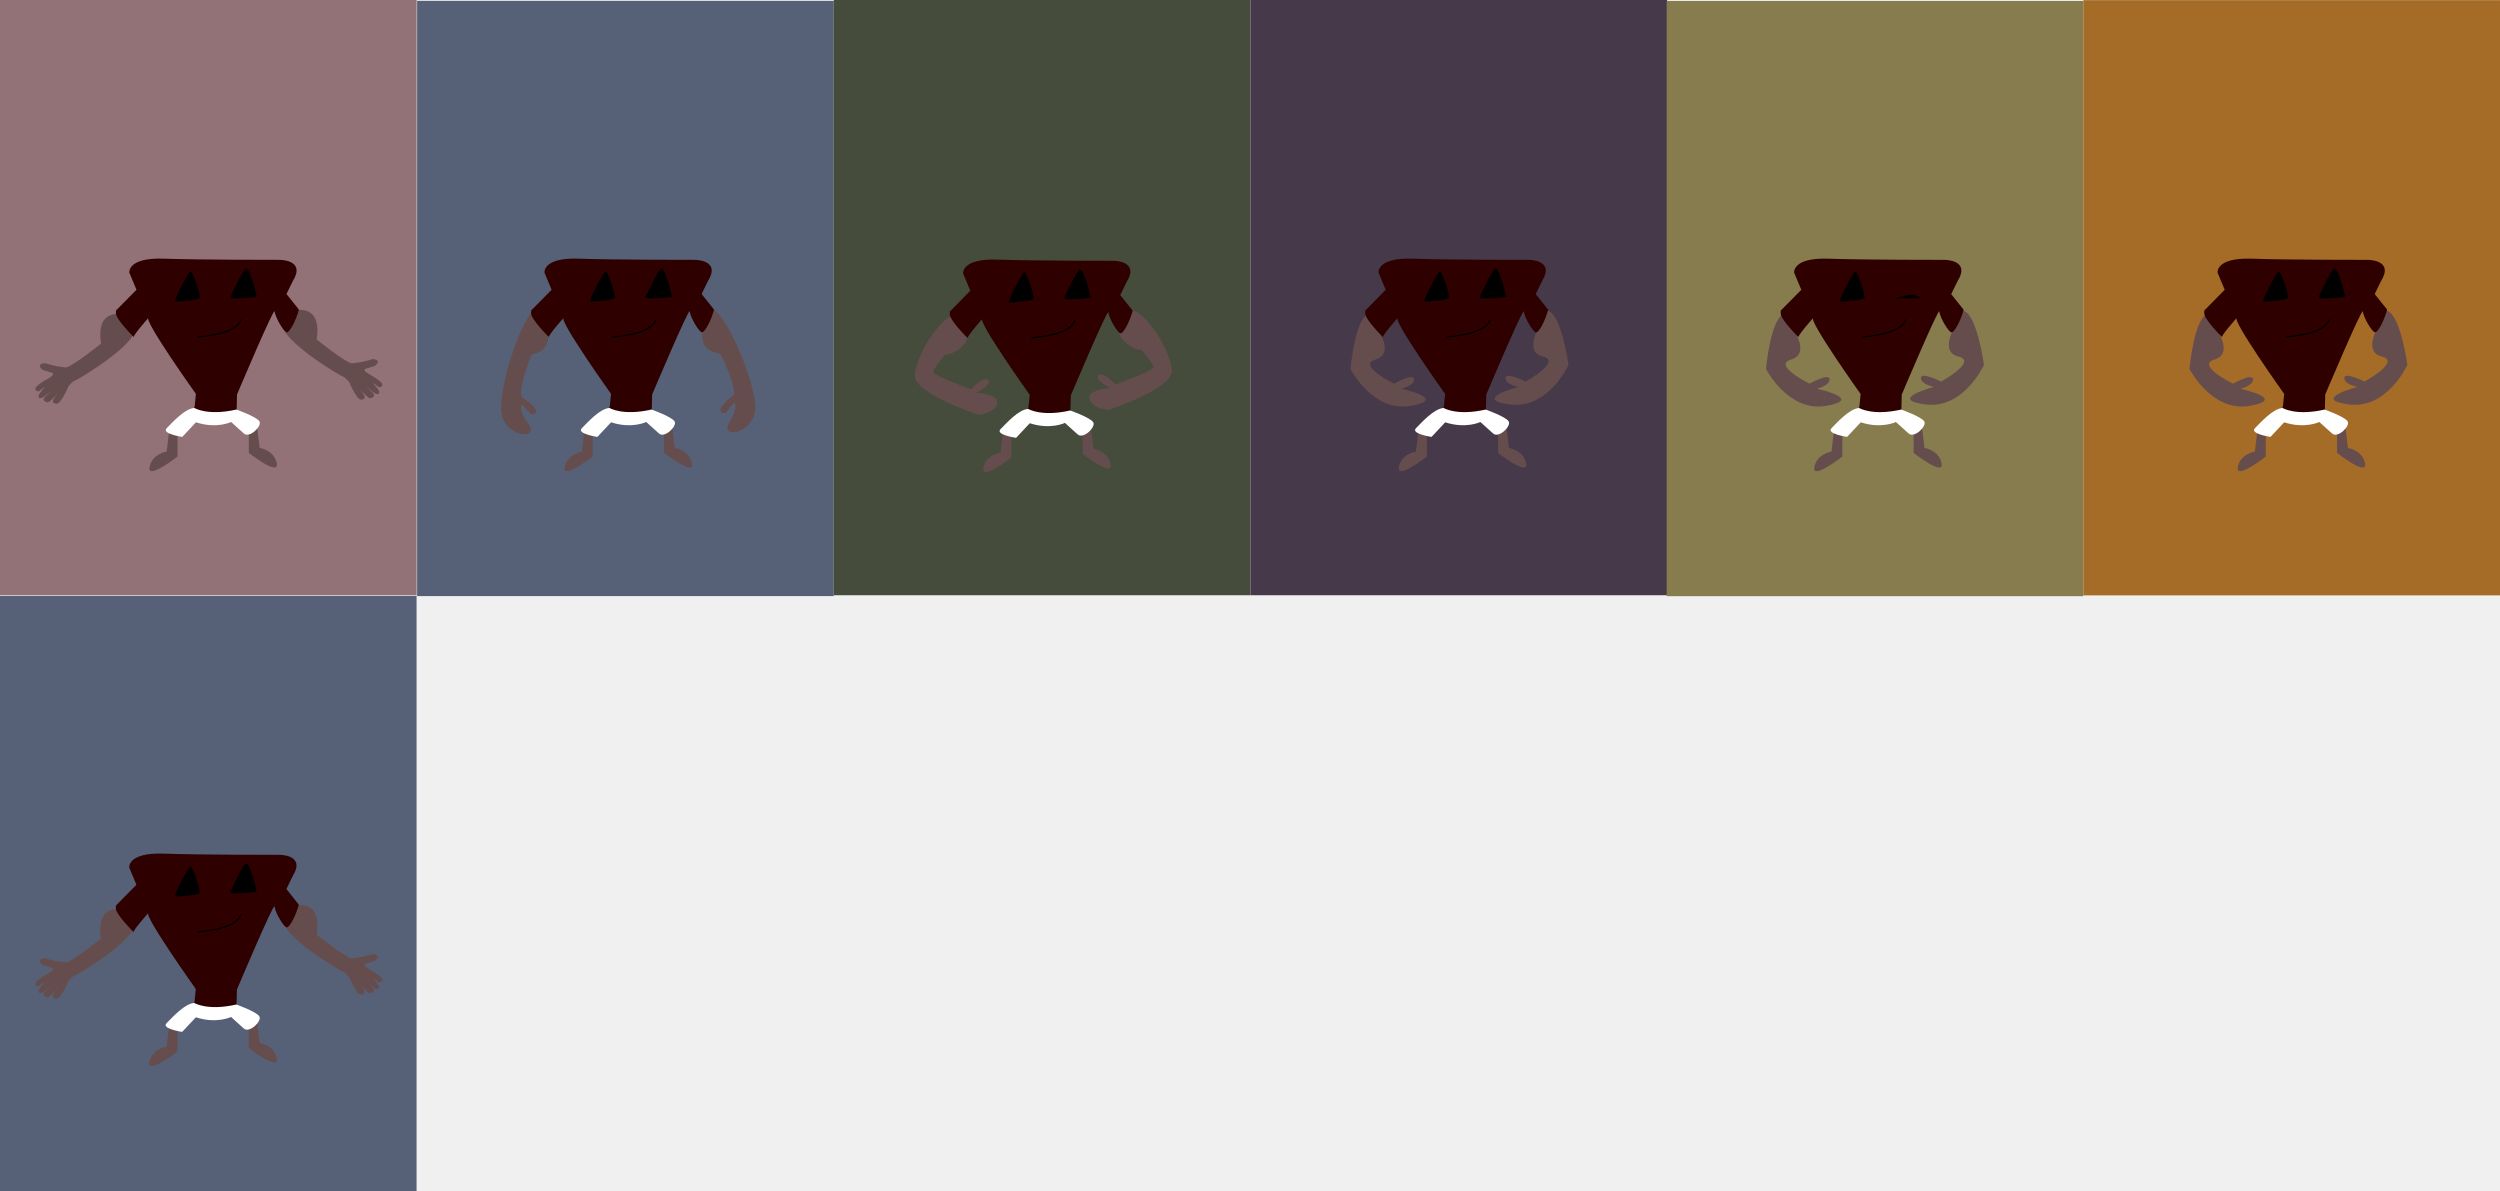
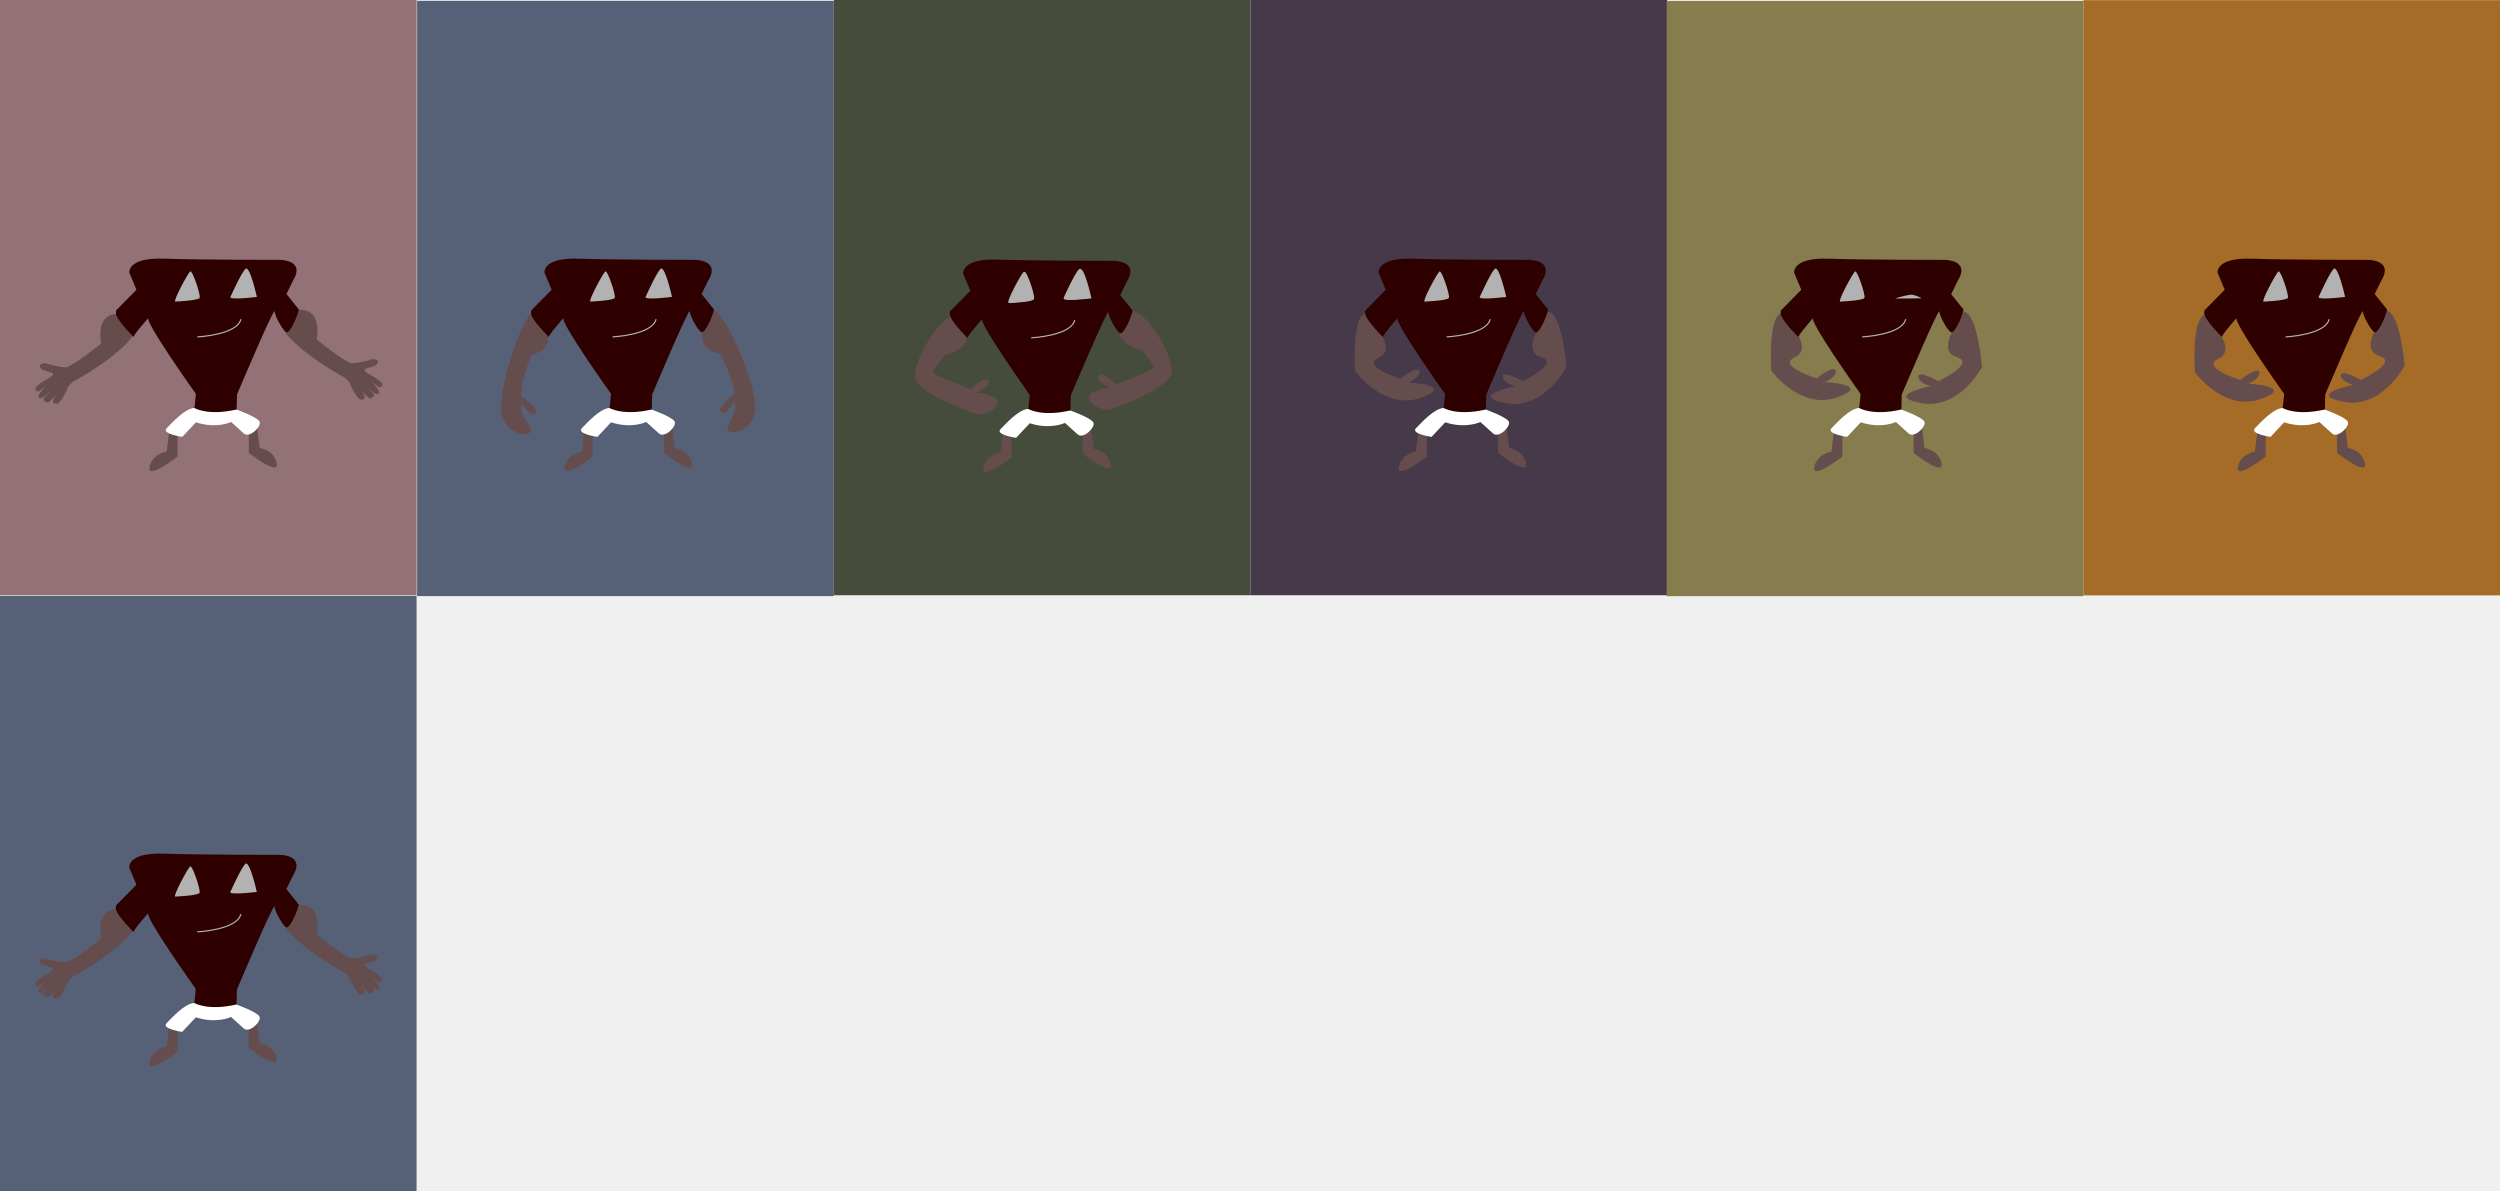
<svg xmlns="http://www.w3.org/2000/svg" viewBox="0 0 2100 1000">
  <defs>
    <style>
      .cls-1 {
        fill: #937277;
      }

      .cls-2 {
        fill: #664d4d;
      }

      .cls-3 {
        fill: #2e0100;
      }

-       .cls-4 {
+       .cls-4, .cls-9 {
+         fill: #b2b2b2;
+       }
+ 
+       .cls-5 {
        fill: none;
-         stroke: #000;
+       }
+ 
+       .cls-5, .cls-9 {
+         stroke: #b2b2b2;
        stroke-miterlimit: 10;
      }

-       .cls-5 {
+       .cls-6 {
        fill: #fff;
      }

-       .cls-6 {
+       .cls-7 {
        fill: #566177;
      }

-       .cls-7 {
+       .cls-8 {
        fill: #454c3b;
      }

-       .cls-8 {
+       .cls-10 {
        fill: #463949;
      }

-       .cls-9 {
+       .cls-11 {
        fill: #877c4e;
      }

-       .cls-10 {
+       .cls-12 {
        fill: #a56c28;
      }
    </style>
  </defs>
  <g id="Layer_1" data-name="Layer 1">
    <rect class="cls-1" width="350" height="500" />
+     <path class="cls-2" d="M104.11,264.44s-24-7.2-19.25,24.16c0,0-21.68,17.55-29,20,0,0-6.66,0-18-3.53,0,0-8.43.3-2,5.69l7.65,2.35s4.21.88-3.53,5.09-9.8,7.06-9.8,7.06-2.06,3.23,2.45,3.53c13.83-11.06-6.6,5.74,1.76,5.68,2.33-.53,6.11-4,9.41-6.47l-6.08,5.39s-1.47,1.57-1.07,2.55A4.06,4.06,0,0,0,40.08,338c1.76.19,8.52-7.84,8.52-7.84a45.31,45.31,0,0,0-3.53,4.9,4.14,4.14,0,0,0-.49,2.94,3.56,3.56,0,0,0,4.22.78c2.35-1.27,6.86-9.41,8.62-14.21,0,0,3.53-4.31,5.49-4.8s51-29.46,51-44.23l-9.76-11.09" />
+     <path class="cls-2" d="M246.77,261s24-7.2,19.25,24.16c0,0,21.68,17.55,29,20,0,0,6.67,0,18-3.53,0,0,8.42.3,2,5.68l-7.65,2.36s-4.21.88,3.53,5.09,9.8,7.06,9.8,7.06,2.06,3.23-2.45,3.53c-13.83-11.06,6.6,5.74-1.76,5.68-2.34-.53-6.11-4-9.41-6.47l6.07,5.39s1.47,1.57,1.08,2.55a4.06,4.06,0,0,1-3.43,2.06c-1.76.19-8.52-7.84-8.52-7.84a44.26,44.26,0,0,1,3.52,4.9,4.08,4.08,0,0,1,.49,2.94,3.55,3.55,0,0,1-4.21.78c-2.35-1.27-6.86-9.41-8.62-14.21,0,0-3.53-4.31-5.49-4.8s-51-29.46-51-44.23L246.77,261" />
    <g>
-       <path class="cls-2" d="M104.11,264.44s-24-7.2-19.25,24.16c0,0-21.68,17.55-29,20,0,0-6.66,0-18-3.53,0,0-8.43.3-2,5.69l7.65,2.35s4.21.88-3.53,5.09-9.8,7.06-9.8,7.06-2.06,3.23,2.45,3.53c13.83-11.06-6.6,5.74,1.76,5.68,2.33-.53,6.11-4,9.41-6.47l-6.08,5.39s-1.47,1.57-1.07,2.55A4.06,4.06,0,0,0,40.08,338c1.76.19,8.52-7.84,8.52-7.84a45.31,45.31,0,0,0-3.53,4.9,4.14,4.14,0,0,0-.49,2.94,3.56,3.56,0,0,0,4.22.78c2.35-1.27,6.86-9.41,8.62-14.21,0,0,3.53-4.31,5.49-4.8s51-29.46,51-44.23l-9.76-11.09" />
-       <path class="cls-2" d="M246.77,261s24-7.2,19.25,24.16c0,0,21.68,17.55,29,20,0,0,6.67,0,18-3.53,0,0,8.42.3,2,5.68l-7.65,2.36s-4.21.88,3.53,5.09,9.8,7.06,9.8,7.06,2.06,3.23-2.45,3.53c-13.83-11.06,6.6,5.74-1.76,5.68-2.34-.53-6.11-4-9.41-6.47l6.07,5.39s1.47,1.57,1.08,2.55a4.06,4.06,0,0,1-3.43,2.06c-1.76.19-8.52-7.84-8.52-7.84a44.26,44.26,0,0,1,3.52,4.9,4.08,4.08,0,0,1,.49,2.94,3.55,3.55,0,0,1-4.21.78c-2.35-1.27-6.86-9.41-8.62-14.21,0,0-3.53-4.31-5.49-4.8s-51-29.46-51-44.23L246.77,261" />
-       <g>
-         <path class="cls-3" d="M114.64,243.4l-6-14.37s-1.83-12.81,28.75-11.76,97.47,1,97.47,1,22.48-.26,11,18l-5.23,10.71,10.45,13.07c-2,8-7.57,19.34-10.19,19.07s-9.93-13.06-10.19-17.51-31.62,69.78-31.62,69.78l-.26,11.24c1.38,16.77-41.91,13.63-35.28-1.31l1-10.45s-44.68-62.72-39.72-64c0,0-14.63,16.46-12.28,16.46,0,0-15.42-15.15-15.16-20.38s0-2.09,0-2.09Z" />
-         <path class="cls-2" d="M149.14,365.7v17.77s-25.61,20.12-23.52,8.89S140,379.29,140,379.29l2-16.61Z" />
-         <path class="cls-2" d="M209,362.67v17.77s25.61,20.12,23.51,8.88-14.37-13.06-14.37-13.06l-2-16.62Z" />
-         <path d="M147.31,253.33s19.34-.78,20.38-3.14-6-23.25-7.84-22.21S144.93,253.45,147.31,253.33Z" />
-         <path d="M193.56,249.41s8.89-19.86,12.55-23.52,9.66,23.52,9.66,23.52S192.21,252.37,193.56,249.41Z" />
-         <path class="cls-4" d="M165.79,283s33.45-1.57,36.58-14.9" />
-         <path class="cls-5" d="M163.29,342.7s11,6.86,35.28,1.31c0,0,16.92,6,19.34,9.93s-8.31,14.48-13.06,10.19l-10.72-9.67s-12.15,6-29.53.26L153.1,367s-17.78-2.62-13.06-7.32S155.06,343.22,163.29,342.7Z" />
-       </g>
+       <path class="cls-3" d="M114.64,243.4l-6-14.37s-1.83-12.81,28.75-11.76,97.47,1,97.47,1,22.48-.26,11,18l-5.23,10.71,10.45,13.07c-2,8-7.57,19.34-10.19,19.07s-9.93-13.06-10.19-17.51-31.62,69.78-31.62,69.78l-.26,11.24c1.38,16.77-41.91,13.63-35.28-1.31l1-10.45s-44.68-62.72-39.72-64c0,0-14.63,16.46-12.28,16.46,0,0-15.42-15.15-15.16-20.38s0-2.09,0-2.09Z" />
+       <path class="cls-2" d="M149.14,365.7v17.77s-25.61,20.12-23.52,8.89S140,379.29,140,379.29l2-16.61Z" />
+       <path class="cls-2" d="M209,362.67v17.77s25.61,20.12,23.51,8.88-14.37-13.06-14.37-13.06l-2-16.62Z" />
+       <path class="cls-4" d="M147.31,253.33s19.34-.78,20.38-3.14-6-23.25-7.84-22.21S144.93,253.45,147.31,253.33Z" />
+       <path class="cls-4" d="M193.56,249.41s8.89-19.86,12.55-23.52,9.66,23.52,9.66,23.52S192.21,252.37,193.56,249.41Z" />
+       <path class="cls-5" d="M165.79,283s33.45-1.57,36.58-14.9" />
+       <path class="cls-6" d="M163.29,342.7s11,6.86,35.28,1.31c0,0,16.92,6,19.34,9.93s-8.31,14.48-13.06,10.19l-10.72-9.67s-12.15,6-29.53.26L153.1,367s-17.78-2.62-13.06-7.32S155.06,343.22,163.29,342.7Z" />
    </g>
  </g>
  <g id="Layer_4" data-name="Layer 4">
-     <rect class="cls-6" x="350.38" y="0.72" width="350" height="500" />
+     <rect class="cls-7" x="350.38" y="0.72" width="350" height="500" />
    <path class="cls-2" d="M592,271.1S581.5,294,605,297c0,0,13,25.56,11.5,34.3,0,0-20,15.74-7,15.74l7.12-8.8s4.38,2.59-4.12,16.94,23,8.86,22-14.14S609,261,597.5,259.3Z" />
    <path class="cls-2" d="M457.12,271s12.47,21.87-10.67,27c0,0-10.7,26.6-8.44,35.18,0,0,21.31,13.92,8.36,15.06L438.5,340s-4.13,3,5.6,16.52S422,367.38,420.94,344.38s18.36-82,29.66-84.71Z" />
    <g>
      <path class="cls-3" d="M463.36,243.4l-6-14.37s-1.83-12.81,28.75-11.76,97.47,1,97.47,1,22.47-.26,11,18l-5.23,10.71,10.45,13.07c-2,8-7.58,19.34-10.19,19.07s-9.93-13.06-10.19-17.51-31.62,69.78-31.62,69.78l-.26,11.24c1.38,16.77-41.91,13.63-35.28-1.31l1-10.45s-44.68-62.72-39.72-64c0,0-14.63,16.46-12.28,16.46,0,0-15.42-15.15-15.16-20.38s0-2.09,0-2.09Z" />
      <path class="cls-2" d="M497.86,365.7v17.77s-25.61,20.12-23.52,8.89,14.37-13.07,14.37-13.07l2-16.61Z" />
      <path class="cls-2" d="M557.72,362.67v17.77s25.61,20.12,23.52,8.88-14.37-13.06-14.37-13.06l-2-16.62Z" />
-       <path d="M496,253.33s19.33-.78,20.38-3.14-6-23.25-7.84-22.21S493.65,253.45,496,253.33Z" />
-       <path d="M542.28,249.41s8.89-19.86,12.54-23.52,9.67,23.52,9.67,23.52S540.93,252.37,542.28,249.41Z" />
-       <path class="cls-4" d="M514.51,283s33.45-1.57,36.58-14.9" />
-       <path class="cls-5" d="M512,342.7s11,6.86,35.28,1.31c0,0,16.92,6,19.34,9.93s-8.31,14.48-13.07,10.19l-10.71-9.67s-12.15,6-29.53.26L501.82,367s-17.78-2.62-13.06-7.32S503.78,343.22,512,342.7Z" />
+       <path class="cls-4" d="M496,253.33s19.33-.78,20.38-3.14-6-23.25-7.84-22.21S493.65,253.45,496,253.33Z" />
+       <path class="cls-4" d="M542.28,249.41s8.89-19.86,12.54-23.52,9.67,23.52,9.67,23.52S540.93,252.37,542.28,249.41Z" />
+       <path class="cls-5" d="M514.51,283s33.45-1.57,36.58-14.9" />
+       <path class="cls-6" d="M512,342.7s11,6.86,35.28,1.31c0,0,16.92,6,19.34,9.93s-8.31,14.48-13.07,10.19l-10.71-9.67s-12.15,6-29.53.26L501.82,367s-17.78-2.62-13.06-7.32S503.78,343.22,512,342.7Z" />
    </g>
  </g>
  <g id="Layer_5" data-name="Layer 5">
-     <rect class="cls-7" x="700.38" width="350" height="500" />
+     <rect class="cls-8" x="700.38" width="350" height="500" />
    <path class="cls-2" d="M946,270c-16.43,10.37,6.34,24.87,12.76,23.81,0,0,11.3,12.87,9.91,15.19-2,3.34-31.61,14-31.61,14s-10.71-11.66-14.39-7.66S933,326,933,326a33.1,33.1,0,0,0-14.67,3.34c-7.33,3.66-2,13.66,12.67,15,0,0,54-17.59,53.33-33.13s-20-47.21-33-50.54Z" />
    <path class="cls-2" d="M806.79,274c16.43,10.37-6.33,24.87-12.75,23.81,0,0-11.31,12.87-9.92,15.19,2,3.34,31.61,14,31.61,14s10.71-11.66,14.39-7.66S819.79,330,819.79,330a33.1,33.1,0,0,1,14.67,3.34c7.33,3.66,2,13.66-12.67,15,0,0-54-17.59-53.33-33.13s20-47.21,33-50.54Z" />
    <g>
      <path class="cls-3" d="M815.05,244.19l-6-14.37s-1.83-12.81,28.75-11.76,97.47,1,97.47,1,22.48-.26,11,18L941,247.85l10.46,13.06c-2,8-7.58,19.34-10.2,19.08s-9.93-13.07-10.19-17.51-31.62,69.78-31.62,69.78l-.26,11.23c1.38,16.78-41.91,13.64-35.28-1.3L865,331.73s-44.69-62.72-39.73-64c0,0-14.63,16.46-12.28,16.46,0,0-15.42-15.16-15.15-20.38s0-2.09,0-2.09Z" />
      <path class="cls-2" d="M849.55,366.49v17.77s-25.61,20.12-23.52,8.88,14.37-13.06,14.37-13.06l2-16.62Z" />
      <path class="cls-2" d="M909.42,363.46v17.76s25.61,20.13,23.52,8.89S918.56,377,918.56,377l-2-16.61Z" />
-       <path d="M847.72,254.12s19.34-.79,20.38-3.14-6-23.26-7.84-22.21S845.34,254.24,847.72,254.12Z" />
-       <path d="M894,250.2s8.89-19.86,12.55-23.52,9.67,23.52,9.67,23.52S892.62,253.15,894,250.2Z" />
-       <path class="cls-4" d="M866.2,283.77s33.45-1.57,36.58-14.9" />
-       <path class="cls-5" d="M863.71,343.49s11,6.86,35.28,1.3c0,0,16.92,6,19.33,9.93s-8.3,14.49-13.06,10.19l-10.72-9.67s-12.15,5.95-29.53.27l-11.5,12.28s-17.78-2.63-13.06-7.32S855.47,344,863.71,343.49Z" />
+       <path class="cls-9" d="M847.72,254.12s19.34-.79,20.38-3.14-6-23.26-7.84-22.21S845.34,254.24,847.72,254.12Z" />
+       <path class="cls-9" d="M894,250.2s8.89-19.86,12.55-23.52,9.67,23.52,9.67,23.52S892.62,253.15,894,250.2Z" />
+       <path class="cls-5" d="M866.2,283.77s33.45-1.57,36.58-14.9" />
+       <path class="cls-6" d="M863.71,343.49s11,6.86,35.28,1.3c0,0,16.92,6,19.33,9.93s-8.3,14.49-13.06,10.19l-10.72-9.67s-12.15,5.95-29.53.27l-11.5,12.28s-17.78-2.63-13.06-7.32S855.47,344,863.71,343.49Z" />
    </g>
  </g>
  <g id="Layer_6" data-name="Layer 6">
-     <rect class="cls-8" x="1050.38" width="350" height="500" />
-     <path class="cls-2" d="M1293.5,273.32s-14,22.19,2.5,26.18-14.5,21-14.5,21-17-8.5-17-3,11,7.5,11,7.5-39.67,10.43-7.33,14.72,49.33-33.2,49.33-33.2-6-44.22-18-45.62Z" />
-     <path class="cls-2" d="M1156.9,275.68s15,21.55-1.32,26.28S1171,322.28,1171,322.28s16.6-9.25,16.85-3.75-10.66,8-10.66,8,40.1,8.65,8,14.37-50.77-31-50.77-31,4-44.44,15.94-46.37Z" />
+     <rect class="cls-10" x="1050.38" width="350" height="500" />
+     <path class="cls-2" d="M1293.78,273.78s-15.26,21.35,1,26.29-15.69,20.12-15.69,20.12-16.48-9.47-16.8-4,10.55,8.13,10.55,8.13-40.21,8.11-8.18,14.26,51.18-30.28,51.18-30.28-3.43-44.49-15.33-46.58Z" />
+     <path class="cls-2" d="M1155.1,274.32s18.2,18.91,2.84,26.15,18.44,17.64,18.44,17.64,14.94-11.76,16-6.38-9.26,9.57-9.26,9.57,41,2.21,10.15,12.93-55-22.55-55-22.55-3-44.51,8.42-48.31Z" />
    <g>
      <path class="cls-3" d="M1164,243.42l-6-14.37s-1.83-12.81,28.75-11.76,97.47,1,97.47,1,22.48-.26,11,18L1290,247.08l10.45,13.06c-2,8.05-7.57,19.34-10.19,19.08s-9.93-13.06-10.19-17.51-31.62,69.78-31.62,69.78l-.26,11.23c1.38,16.78-41.91,13.64-35.28-1.3l1-10.46s-44.69-62.72-39.73-64c0,0-14.63,16.46-12.28,16.46,0,0-15.42-15.16-15.16-20.38s0-2.09,0-2.09Z" />
      <path class="cls-2" d="M1198.53,365.72v17.77s-25.61,20.12-23.52,8.88,14.37-13.06,14.37-13.06l2-16.62Z" />
      <path class="cls-2" d="M1258.4,362.69v17.76s25.61,20.13,23.52,8.89-14.38-13.07-14.38-13.07l-2-16.61Z" />
-       <path d="M1196.7,253.35s19.34-.79,20.38-3.14-6-23.26-7.84-22.21S1194.32,253.47,1196.7,253.35Z" />
-       <path d="M1243,249.43s8.89-19.86,12.55-23.52,9.67,23.52,9.67,23.52S1241.6,252.38,1243,249.43Z" />
-       <path class="cls-4" d="M1215.18,283s33.45-1.57,36.58-14.9" />
-       <path class="cls-5" d="M1212.69,342.72s11,6.86,35.27,1.3c0,0,16.93,6,19.34,9.93s-8.3,14.49-13.06,10.19l-10.72-9.66s-12.15,5.94-29.53.26L1202.49,367s-17.78-2.63-13.06-7.32S1204.45,343.24,1212.69,342.72Z" />
+       <path class="cls-4" d="M1196.7,253.35s19.34-.79,20.38-3.14-6-23.26-7.84-22.21S1194.32,253.47,1196.7,253.35Z" />
+       <path class="cls-4" d="M1243,249.43s8.89-19.86,12.55-23.52,9.67,23.52,9.67,23.52S1241.6,252.38,1243,249.43Z" />
+       <path class="cls-5" d="M1215.18,283s33.45-1.57,36.58-14.9" />
+       <path class="cls-6" d="M1212.69,342.72s11,6.86,35.27,1.3c0,0,16.93,6,19.34,9.93s-8.3,14.49-13.06,10.19l-10.72-9.66s-12.15,5.94-29.53.26L1202.49,367s-17.78-2.63-13.06-7.32S1204.45,343.24,1212.69,342.72Z" />
    </g>
  </g>
  <g id="Layer_8" data-name="Layer 8">
-     <rect class="cls-9" x="1400" y="0.79" width="350" height="500" />
-     <path class="cls-2" d="M1642.55,273.32s-14,22.19,2.5,26.18-14.5,21-14.5,21-17-8.5-17-3,11,7.5,11,7.5-39.67,10.43-7.34,14.72,49.34-33.2,49.34-33.2-6-44.22-18-45.62Z" />
-     <path class="cls-2" d="M1506,275.68s15,21.55-1.33,26.28S1520,322.28,1520,322.28s16.61-9.25,16.85-3.75-10.65,8-10.65,8,40.09,8.65,8,14.37-50.77-31-50.77-31,4-44.44,16-46.37Z" />
-     <path class="cls-3" d="M1513.08,243.42l-6-14.37s-1.83-12.81,28.74-11.76,97.48,1,97.48,1,22.47-.26,11,18L1639,247.08l10.45,13.06c-2,8.05-7.58,19.34-10.19,19.08s-9.93-13.06-10.19-17.51-31.62,69.78-31.62,69.78l-.27,11.23c1.39,16.78-41.9,13.64-35.27-1.3l1-10.46s-44.69-62.72-39.72-64c0,0-14.64,16.46-12.28,16.46,0,0-15.42-15.16-15.16-20.38s0-2.09,0-2.09Z" />
-     <path class="cls-2" d="M1547.57,365.72v17.77s-25.61,20.12-23.52,8.88,14.38-13.06,14.38-13.06l2-16.62Z" />
-     <path class="cls-2" d="M1607.44,362.69v17.76s25.61,20.13,23.52,8.89-14.37-13.07-14.37-13.07l-2-16.61Z" />
-     <path d="M1545.74,253.35s19.34-.79,20.39-3.14-6-23.26-7.84-22.21S1543.37,253.47,1545.74,253.35Z" />
-     <path d="M1592,250.57s8.88-2.55,12.54-3,9.67,3,9.67,3S1590.65,251,1592,250.57Z" />
-     <path class="cls-4" d="M1564.22,283s33.45-1.57,36.59-14.9" />
-     <path class="cls-5" d="M1561.73,342.72s11,6.86,35.28,1.3c0,0,16.92,6,19.34,9.93s-8.31,14.49-13.07,10.19l-10.71-9.66s-12.15,5.94-29.53.26L1551.54,367s-17.78-2.63-13.07-7.32S1553.5,343.24,1561.73,342.72Z" />
+     <rect class="cls-11" x="1400" y="0.79" width="350" height="500" />
+     <path class="cls-2" d="M1642.82,273.78s-15.26,21.35,1,26.29-15.69,20.12-15.69,20.12-16.48-9.47-16.79-4,10.54,8.13,10.54,8.13-40.2,8.11-8.17,14.26,51.17-30.28,51.17-30.28-3.43-44.49-15.33-46.58Z" />
+     <path class="cls-2" d="M1504.67,274s18.19,18.91,2.84,26.15S1526,317.76,1526,317.76s14.93-11.76,16-6.37-9.26,9.56-9.26,9.56,41,2.21,10.16,12.94-55-22.56-55-22.56-3.06-44.51,8.41-48.31Z" />
+     <g>
+       <path class="cls-3" d="M1513.08,243.42l-6-14.37s-1.83-12.81,28.74-11.76,97.48,1,97.48,1,22.47-.26,11,18L1639,247.08l10.45,13.06c-2,8.05-7.58,19.34-10.19,19.08s-9.93-13.06-10.19-17.51-31.62,69.78-31.62,69.78l-.27,11.23c1.39,16.78-41.9,13.64-35.27-1.3l1-10.46s-44.69-62.72-39.72-64c0,0-14.64,16.46-12.28,16.46,0,0-15.42-15.16-15.16-20.38s0-2.09,0-2.09Z" />
+       <path class="cls-2" d="M1547.57,365.72v17.77s-25.61,20.12-23.52,8.88,14.38-13.06,14.38-13.06l2-16.62Z" />
+       <path class="cls-2" d="M1607.44,362.69v17.76s25.61,20.13,23.52,8.89-14.37-13.07-14.37-13.07l-2-16.61Z" />
+       <path class="cls-4" d="M1545.74,253.35s19.34-.79,20.39-3.14-6-23.26-7.84-22.21S1543.37,253.47,1545.74,253.35Z" />
+       <path class="cls-4" d="M1592,250.57s8.88-2.55,12.54-3,9.67,3,9.67,3S1590.65,251,1592,250.57Z" />
+       <path class="cls-5" d="M1564.22,283s33.45-1.57,36.59-14.9" />
+       <path class="cls-6" d="M1561.73,342.72s11,6.86,35.28,1.3c0,0,16.92,6,19.34,9.93s-8.31,14.49-13.07,10.19l-10.71-9.66s-12.15,5.94-29.53.26L1551.54,367s-17.78-2.63-13.07-7.32S1553.5,343.24,1561.73,342.72Z" />
+     </g>
  </g>
  <g id="Layer_7" data-name="Layer 7">
-     <rect class="cls-6" x="-0.08" y="500.56" width="350" height="500" />
-     <g>
-       <path class="cls-2" d="M104.05,764.23s-24-7.2-19.25,24.15c0,0-21.69,17.55-29,20,0,0-6.66,0-18-3.53,0,0-8.43.29-2,5.68l7.64,2.35s4.22.89-3.53,5.1-9.8,7.06-9.8,7.06-2.05,3.23,2.45,3.52c13.83-11-6.59,5.74,1.77,5.69,2.33-.54,6.1-4,9.41-6.47l-6.08,5.39s-1.47,1.57-1.08,2.55a4,4,0,0,0,3.43,2c1.77.2,8.53-7.83,8.53-7.83a43.93,43.93,0,0,0-3.53,4.9,4.14,4.14,0,0,0-.49,2.94,3.56,3.56,0,0,0,4.21.78c2.36-1.28,6.86-9.41,8.63-14.21,0,0,3.53-4.31,5.49-4.8s50.95-29.47,50.95-44.23l-9.75-11.09" />
-       <path class="cls-2" d="M246.7,760.8s24-7.21,19.25,24.15c0,0,21.69,17.55,29,20,0,0,6.66,0,18-3.53,0,0,8.43.29,2,5.68l-7.64,2.35s-4.22.89,3.53,5.1,9.8,7.05,9.8,7.05,2.05,3.24-2.45,3.53c-13.83-11,6.59,5.74-1.77,5.69-2.33-.54-6.1-4-9.41-6.47l6.08,5.39s1.47,1.57,1.08,2.55a4,4,0,0,1-3.43,2.05c-1.77.2-8.53-7.84-8.53-7.84a45,45,0,0,1,3.53,4.9,4.17,4.17,0,0,1,.49,3,3.56,3.56,0,0,1-4.21.78c-2.36-1.28-6.86-9.41-8.63-14.21,0,0-3.53-4.31-5.49-4.8S237,786.65,237,771.89l9.75-11.09" />
-       <g>
-         <path class="cls-3" d="M114.58,743.19l-6-14.37s-1.83-12.81,28.74-11.76,97.48,1,97.48,1,22.47-.26,11,18l-5.22,10.72L251,759.91c-2,8.05-7.58,19.34-10.19,19.08s-9.93-13.07-10.19-17.51S199,831.26,199,831.26l-.27,11.23c1.39,16.78-41.9,13.64-35.27-1.3l1-10.46s-44.69-62.72-39.72-64c0,0-14.64,16.46-12.28,16.46,0,0-15.42-15.16-15.16-20.38s0-2.09,0-2.09Z" />
-         <path class="cls-2" d="M149.07,865.49v17.77s-25.61,20.12-23.52,8.88,14.38-13.06,14.38-13.06l2-16.62Z" />
-         <path class="cls-2" d="M208.94,862.46v17.76s25.61,20.13,23.52,8.89S218.09,876,218.09,876l-2-16.61Z" />
-         <path d="M147.24,753.12s19.34-.79,20.39-3.14-6-23.26-7.84-22.21S144.87,753.24,147.24,753.12Z" />
-         <path d="M193.5,749.2s8.88-19.86,12.54-23.52,9.67,23.52,9.67,23.52S192.15,752.15,193.5,749.2Z" />
-         <path class="cls-4" d="M165.72,782.77s33.45-1.57,36.59-14.9" />
-         <path class="cls-5" d="M163.23,842.49s11,6.86,35.28,1.3c0,0,16.92,6,19.34,9.93s-8.31,14.49-13.07,10.19l-10.71-9.67s-12.15,6-29.53.27L153,866.79s-17.79-2.63-13.07-7.32S155,843,163.23,842.49Z" />
-       </g>
-     </g>
+     <rect class="cls-7" x="-0.08" y="500.56" width="350" height="500" />
+     <path class="cls-2" d="M104.05,764.23s-24-7.2-19.25,24.15c0,0-21.69,17.55-29,20,0,0-6.66,0-18-3.53,0,0-8.43.29-2,5.68l7.64,2.35s4.22.89-3.53,5.1-9.8,7.06-9.8,7.06-2.05,3.23,2.45,3.52c13.83-11-6.59,5.74,1.77,5.69,2.33-.54,6.1-4,9.41-6.47l-6.08,5.39s-1.47,1.57-1.08,2.55a4,4,0,0,0,3.43,2c1.77.2,8.53-7.83,8.53-7.83a43.93,43.93,0,0,0-3.53,4.9,4.14,4.14,0,0,0-.49,2.94,3.56,3.56,0,0,0,4.21.78c2.36-1.28,6.86-9.41,8.63-14.21,0,0,3.53-4.31,5.49-4.8s50.95-29.47,50.95-44.23l-9.75-11.09" />
+     <path class="cls-2" d="M246.7,760.8s24-7.21,19.25,24.15c0,0,21.69,17.55,29,20,0,0,6.66,0,18-3.53,0,0,8.43.29,2,5.68l-7.64,2.35s-4.22.89,3.53,5.1,9.8,7.05,9.8,7.05,2.05,3.24-2.45,3.53c-13.83-11,6.59,5.74-1.77,5.69-2.33-.54-6.1-4-9.41-6.47l6.08,5.39s1.47,1.57,1.08,2.55a4,4,0,0,1-3.43,2.05c-1.77.2-8.53-7.84-8.53-7.84a45,45,0,0,1,3.53,4.9,4.17,4.17,0,0,1,.49,3,3.56,3.56,0,0,1-4.21.78c-2.36-1.28-6.86-9.41-8.63-14.21,0,0-3.53-4.31-5.49-4.8S237,786.65,237,771.89l9.75-11.09" />
+     <path class="cls-3" d="M114.58,743.19l-6-14.37s-1.83-12.81,28.74-11.76,97.48,1,97.48,1,22.47-.26,11,18l-5.22,10.72L251,759.91c-2,8.05-7.58,19.34-10.19,19.08s-9.93-13.07-10.19-17.51S199,831.26,199,831.26l-.27,11.23c1.39,16.78-41.9,13.64-35.27-1.3l1-10.46s-44.69-62.72-39.72-64c0,0-14.64,16.46-12.28,16.46,0,0-15.42-15.16-15.16-20.38s0-2.09,0-2.09Z" />
+     <path class="cls-2" d="M149.07,865.49v17.77s-25.61,20.12-23.52,8.88,14.38-13.06,14.38-13.06l2-16.62Z" />
+     <path class="cls-2" d="M208.94,862.46v17.76s25.61,20.13,23.52,8.89S218.09,876,218.09,876l-2-16.61Z" />
+     <path class="cls-4" d="M147.24,753.12s19.34-.79,20.39-3.14-6-23.26-7.84-22.21S144.87,753.24,147.24,753.12Z" />
+     <path class="cls-4" d="M193.5,749.2s8.88-19.86,12.54-23.52,9.67,23.52,9.67,23.52S192.15,752.15,193.5,749.2Z" />
+     <path class="cls-5" d="M165.72,782.77s33.45-1.57,36.59-14.9" />
+     <path class="cls-6" d="M163.23,842.49s11,6.86,35.28,1.3c0,0,16.92,6,19.34,9.93s-8.31,14.49-13.07,10.19l-10.71-9.67s-12.15,6-29.53.27L153,866.79s-17.79-2.63-13.07-7.32S155,843,163.23,842.49Z" />
  </g>
  <g id="Layer_9" data-name="Layer 9">
-     <rect class="cls-10" x="1750" y="0.12" width="350" height="500" />
-     <path class="cls-2" d="M1998.22,273.32s-14,22.19,2.5,26.18-14.5,21-14.5,21-17-8.5-17-3,11,7.5,11,7.5-39.67,10.43-7.33,14.72,49.33-33.2,49.33-33.2-6-44.22-18-45.62Z" />
-     <path class="cls-2" d="M1861.62,275.68s15,21.55-1.32,26.28,15.42,20.32,15.42,20.32,16.6-9.25,16.85-3.75-10.65,8-10.65,8,40.09,8.65,8,14.37-50.77-31-50.77-31,4-44.44,15.94-46.37Z" />
-     <g>
-       <path class="cls-3" d="M1868.75,243.42l-6-14.37s-1.83-12.81,28.75-11.76,97.47,1,97.47,1,22.48-.26,11,18l-5.23,10.72,10.46,13.06c-2,8.05-7.58,19.34-10.2,19.08s-9.93-13.06-10.19-17.51-31.62,69.78-31.62,69.78l-.26,11.23c1.38,16.78-41.91,13.64-35.28-1.3l1.05-10.46s-44.69-62.72-39.72-64c0,0-14.64,16.46-12.29,16.46,0,0-15.42-15.16-15.15-20.38s0-2.09,0-2.09Z" />
-       <path class="cls-2" d="M1903.25,365.72v17.77s-25.61,20.12-23.52,8.88,14.37-13.06,14.37-13.06l2-16.62Z" />
-       <path class="cls-2" d="M1963.12,362.69v17.76s25.61,20.13,23.52,8.89-14.38-13.07-14.38-13.07l-2-16.61Z" />
-       <path d="M1901.42,253.35s19.34-.79,20.38-3.14-6-23.26-7.84-22.21S1899.05,253.47,1901.42,253.35Z" />
-       <path d="M1947.67,249.43s8.89-19.86,12.55-23.52,9.67,23.52,9.67,23.52S1946.32,252.38,1947.67,249.43Z" />
-       <path class="cls-4" d="M1919.9,283s33.45-1.57,36.59-14.9" />
-       <path class="cls-5" d="M1917.41,342.72s11,6.86,35.28,1.3c0,0,16.92,6,19.33,9.93s-8.3,14.49-13.06,10.19l-10.72-9.66s-12.15,5.94-29.53.26L1907.22,367s-17.79-2.63-13.07-7.32S1909.18,343.24,1917.41,342.72Z" />
-     </g>
+     <rect class="cls-12" x="1750" y="0.12" width="350" height="500" />
+     <path class="cls-2" d="M1997.8,272.75s-15.26,21.35,1,26.29-15.69,20.12-15.69,20.12-16.48-9.47-16.8-4,10.55,8.13,10.55,8.13-40.21,8.11-8.17,14.26,51.17-30.28,51.17-30.28-3.43-44.49-15.33-46.58Z" />
+     <path class="cls-2" d="M1860.49,275.32s18.19,18.91,2.84,26.15,18.44,17.64,18.44,17.64,14.93-11.76,16-6.38-9.25,9.57-9.25,9.57,41,2.21,10.15,12.93-55-22.55-55-22.55-3-44.51,8.42-48.31Z" />
+     <path class="cls-3" d="M1868.75,243.42l-6-14.37s-1.83-12.81,28.75-11.76,97.47,1,97.47,1,22.48-.26,11,18l-5.23,10.72,10.46,13.06c-2,8.05-7.58,19.34-10.2,19.08s-9.93-13.06-10.19-17.51-31.62,69.78-31.62,69.78l-.26,11.23c1.38,16.78-41.91,13.64-35.28-1.3l1.05-10.46s-44.69-62.72-39.72-64c0,0-14.64,16.46-12.29,16.46,0,0-15.42-15.16-15.15-20.38s0-2.09,0-2.09Z" />
+     <path class="cls-2" d="M1903.25,365.72v17.77s-25.61,20.12-23.52,8.88,14.37-13.06,14.37-13.06l2-16.62Z" />
+     <path class="cls-2" d="M1963.12,362.69v17.76s25.61,20.13,23.52,8.89-14.38-13.07-14.38-13.07l-2-16.61Z" />
+     <path class="cls-4" d="M1901.42,253.35s19.34-.79,20.38-3.14-6-23.26-7.84-22.21S1899.05,253.47,1901.42,253.35Z" />
+     <path class="cls-4" d="M1947.67,249.43s8.89-19.86,12.55-23.52,9.67,23.52,9.67,23.52S1946.32,252.38,1947.67,249.43Z" />
+     <path class="cls-5" d="M1919.9,283s33.45-1.57,36.59-14.9" />
+     <path class="cls-6" d="M1917.41,342.72s11,6.86,35.28,1.3c0,0,16.92,6,19.33,9.93s-8.3,14.49-13.06,10.19l-10.72-9.66s-12.15,5.94-29.53.26L1907.22,367s-17.79-2.63-13.07-7.32S1909.18,343.24,1917.41,342.72Z" />
  </g>
</svg>
